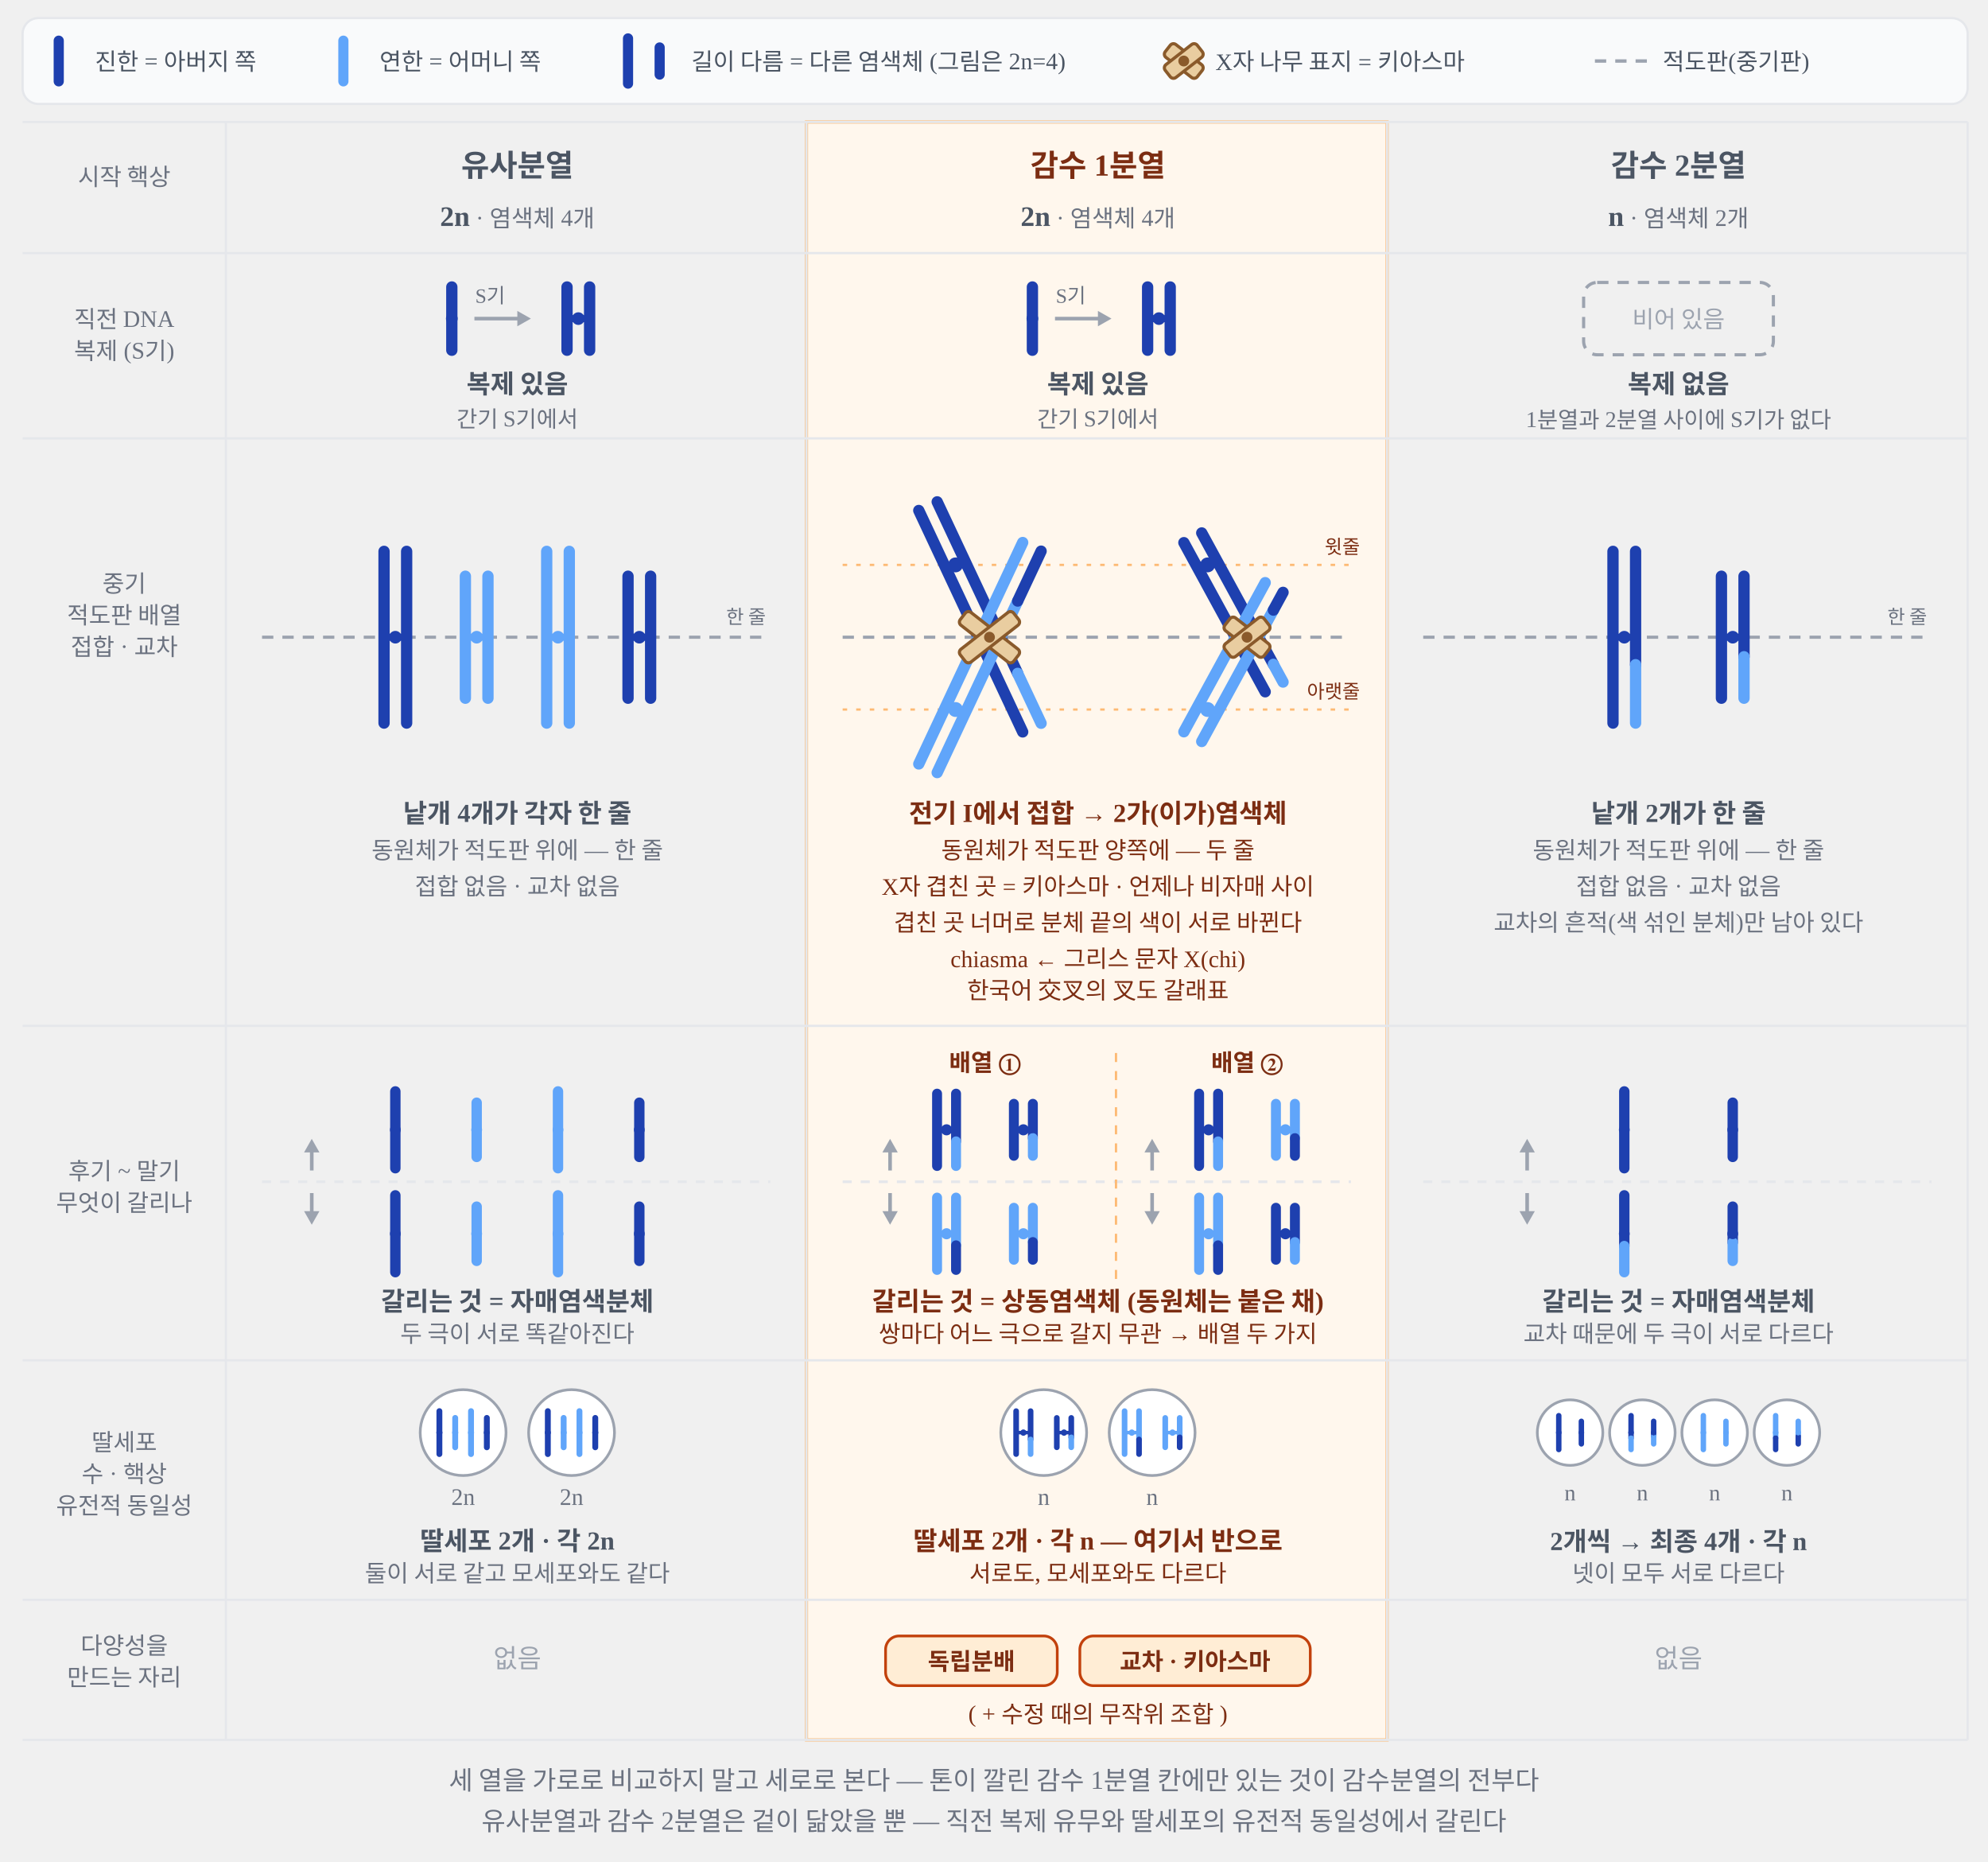
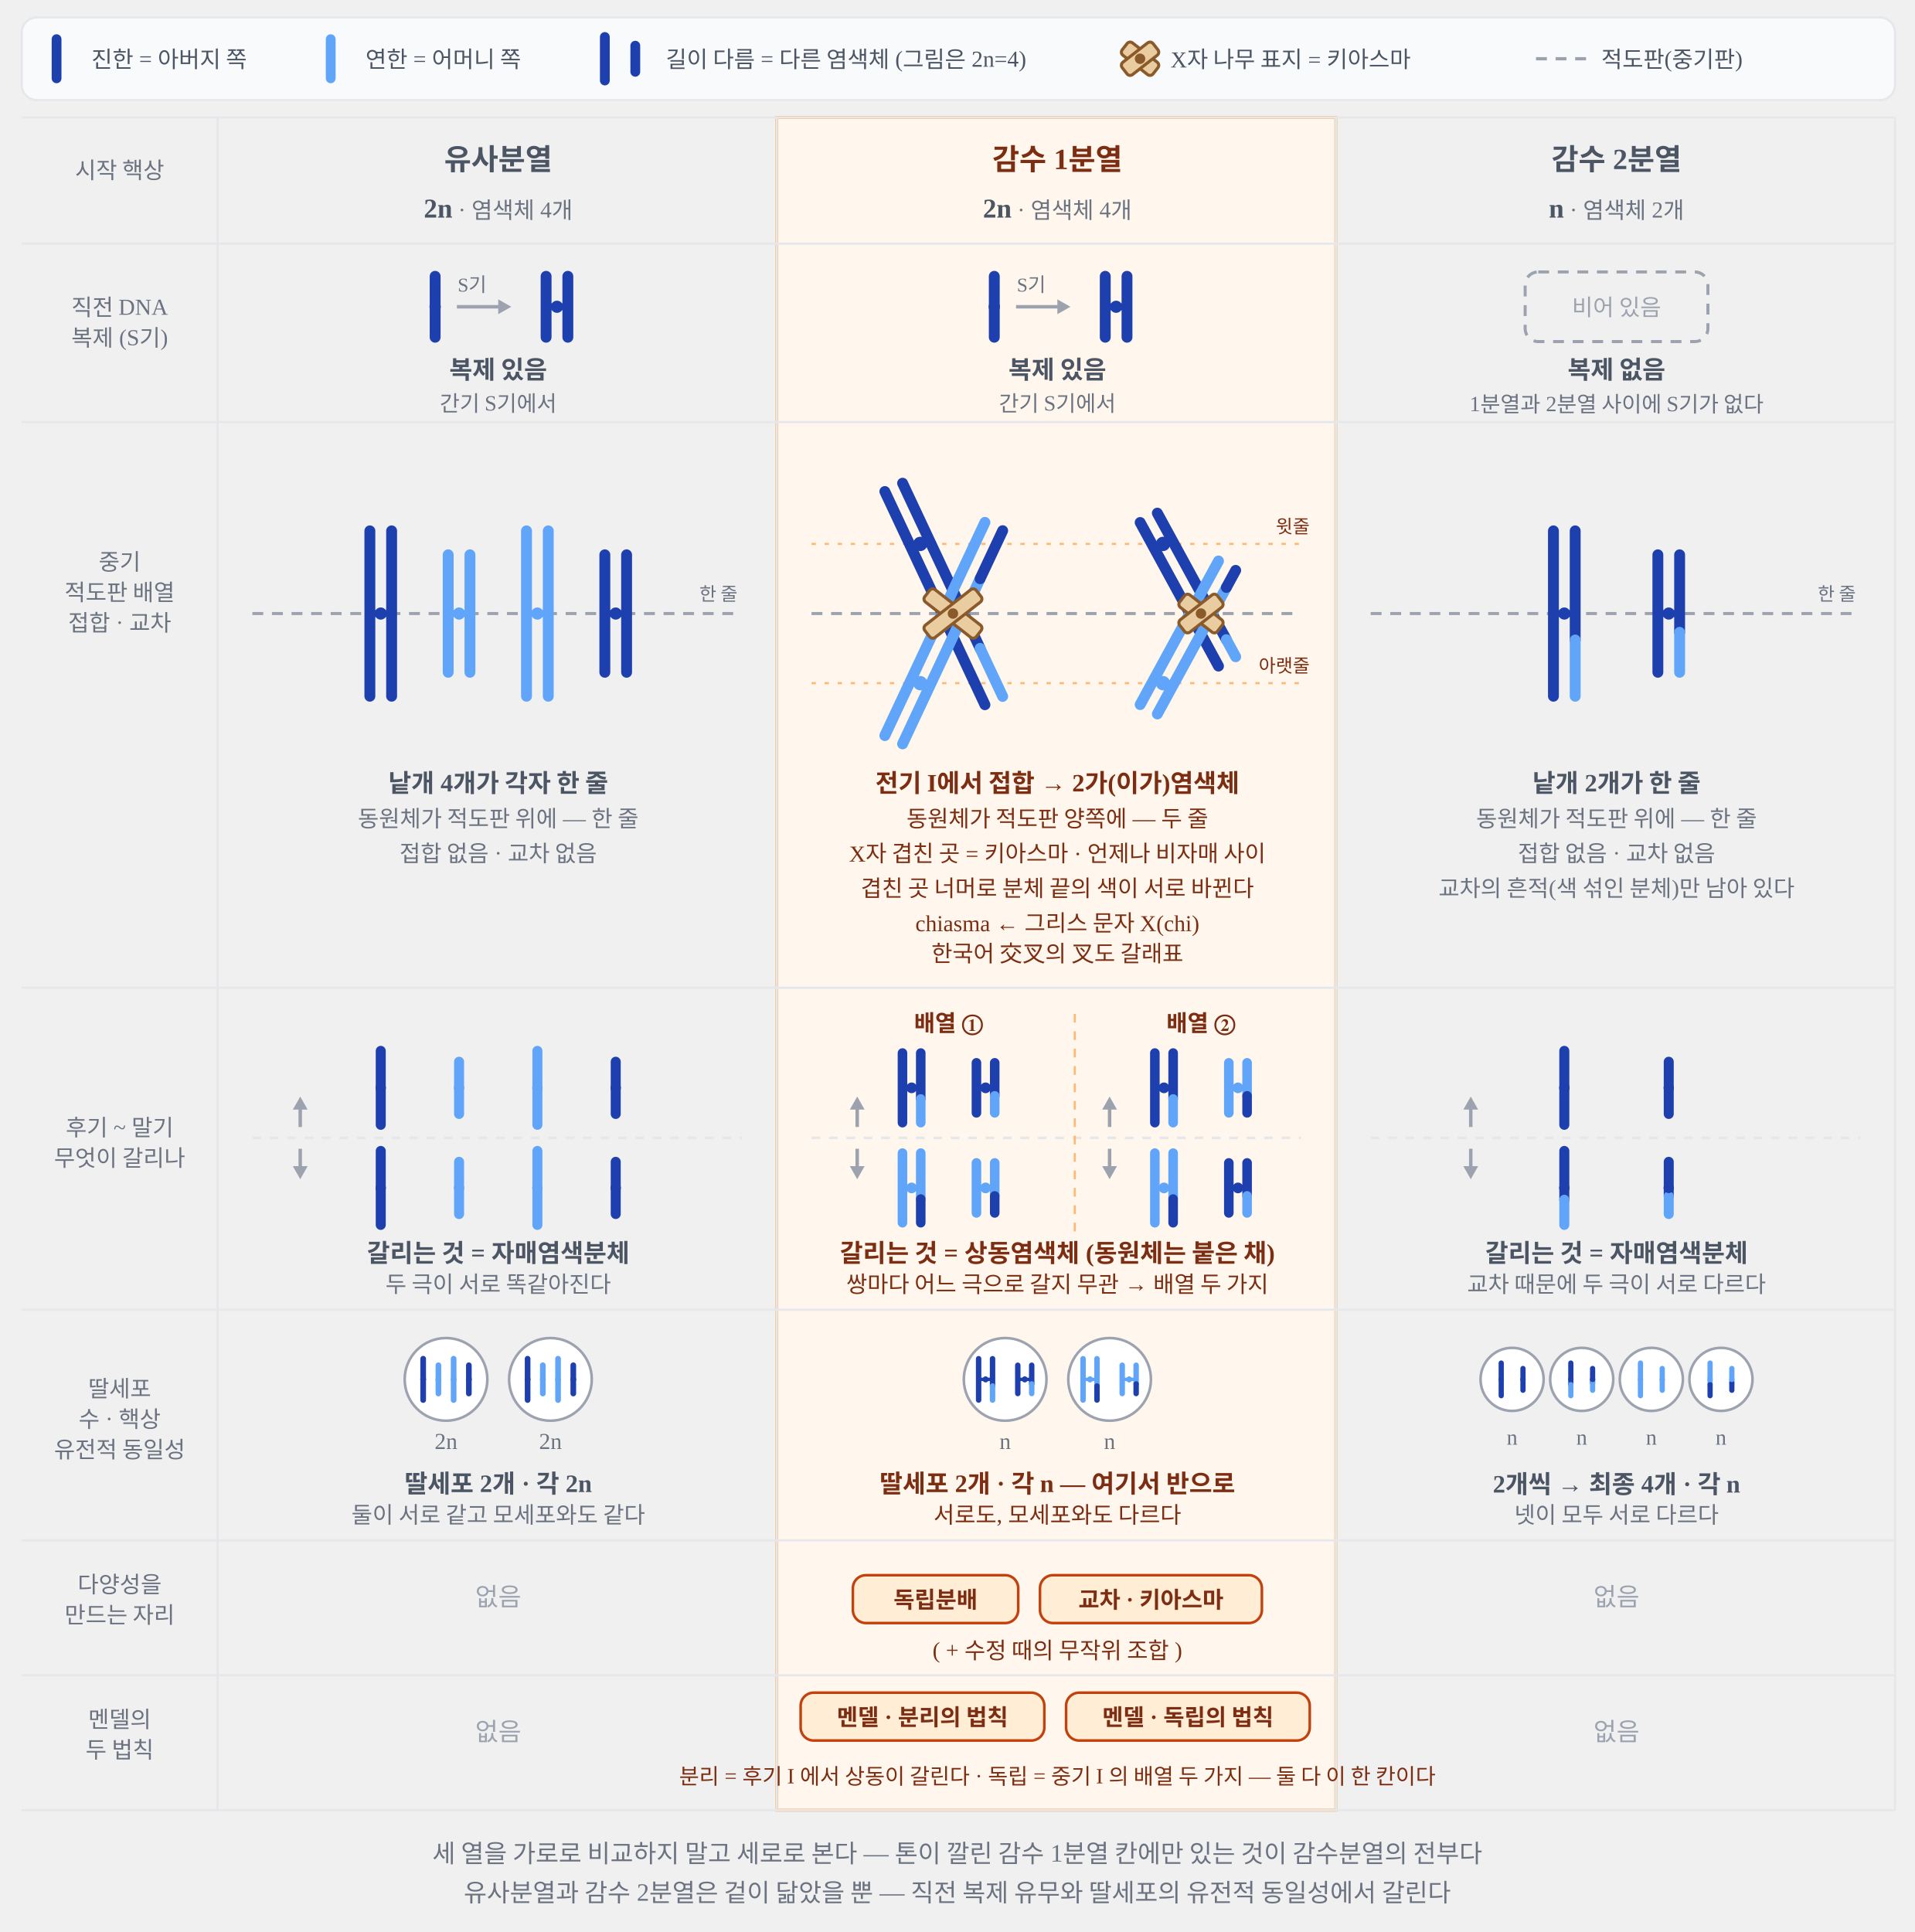
- <svg viewBox="0 0 880 824" role="img" aria-labelledby="t1 d1d">
+ <svg viewBox="0 0 880 888" role="img" aria-labelledby="t1 d1d">
  <rect x="10" y="8" width="861" height="38" rx="7" fill="#F9FAFB" stroke="#E5E7EB" />
  <line x1="26" y1="18" x2="26" y2="36" stroke="#1E40AF" stroke-width="4.5" stroke-linecap="round" />
  <text x="42" y="31" text-anchor="start" font-size="10.5" fill="#4B5563">진한 = 아버지 쪽</text>
  <line x1="152" y1="18" x2="152" y2="36" stroke="#60A5FA" stroke-width="4.5" stroke-linecap="round" />
  <text x="168" y="31" text-anchor="start" font-size="10.5" fill="#4B5563">연한 = 어머니 쪽</text>
  <line x1="278" y1="17" x2="278" y2="37" stroke="#1E40AF" stroke-width="4.5" stroke-linecap="round" />
  <line x1="292" y1="21" x2="292" y2="33" stroke="#1E40AF" stroke-width="4.5" stroke-linecap="round" />
  <text x="306" y="31" text-anchor="start" font-size="10.5" fill="#4B5563">길이 다름 = 다른 염색체 (그림은 2n=4)</text>
  <g transform="translate(524 27) rotate(38)">
    <rect x="-9" y="-3.6" width="18" height="7.2" rx="1.8" fill="#E9CDA0" stroke="#8A5A2B" stroke-width="1.4" />
  </g>
  <g transform="translate(524 27) rotate(-38)">
    <rect x="-9" y="-3.6" width="18" height="7.2" rx="1.8" fill="#E9CDA0" stroke="#8A5A2B" stroke-width="1.4" />
  </g>
  <circle cx="524" cy="27" r="2.4" fill="#8A5A2B" />
  <text x="538" y="31" text-anchor="start" font-size="10.5" fill="#4B5563">X자 나무 표지 = 키아스마</text>
  <line x1="706" y1="27" x2="730" y2="27" stroke="#9CA3AF" stroke-width="1.5" stroke-dasharray="5 4" />
  <text x="736" y="31" text-anchor="start" font-size="10.5" fill="#4B5563">적도판(중기판)</text>
-   <rect x="357" y="54" width="257" height="716" fill="#FFF7ED" stroke="#FDBA74" stroke-width="1.4" />
+   <rect x="357" y="54" width="257" height="778" fill="#FFF7ED" stroke="#FDBA74" stroke-width="1.4" />
  <g stroke="#E5E7EB" stroke-width="1">
-     <line x1="100" y1="54" x2="100" y2="770" />
-     <line x1="357" y1="54" x2="357" y2="770" />
-     <line x1="614" y1="54" x2="614" y2="770" />
-     <line x1="871" y1="54" x2="871" y2="770" />
+     <line x1="100" y1="54" x2="100" y2="832" />
+     <line x1="357" y1="54" x2="357" y2="832" />
+     <line x1="614" y1="54" x2="614" y2="832" />
+     <line x1="871" y1="54" x2="871" y2="832" />
    <line x1="10" y1="54" x2="871" y2="54" />
    <line x1="10" y1="112" x2="871" y2="112" />
    <line x1="10" y1="194" x2="871" y2="194" />
    <line x1="10" y1="454" x2="871" y2="454" />
    <line x1="10" y1="602" x2="871" y2="602" />
    <line x1="10" y1="708" x2="871" y2="708" />
    <line x1="10" y1="770" x2="871" y2="770" />
+     <line x1="10" y1="832" x2="871" y2="832" />
  </g>
  <text x="229" y="78" text-anchor="middle" font-size="13.5" font-weight="700" fill="#4B5563">유사분열</text>
  <text x="486" y="78" text-anchor="middle" font-size="13.5" font-weight="700" fill="#7C2D12">감수 1분열</text>
  <text x="743" y="78" text-anchor="middle" font-size="13.5" font-weight="700" fill="#4B5563">감수 2분열</text>
  <text x="55" y="82" text-anchor="middle" font-size="10.5" fill="#6B7280">시작 핵상</text>
  <text x="229" y="100" text-anchor="middle" font-size="10.5" fill="#6B7280">
    <tspan font-size="12.5" font-weight="700" fill="#4B5563">2n</tspan> · 염색체 4개</text>
  <text x="486" y="100" text-anchor="middle" font-size="10.5" fill="#6B7280">
    <tspan font-size="12.5" font-weight="700" fill="#4B5563">2n</tspan> · 염색체 4개</text>
  <text x="743" y="100" text-anchor="middle" font-size="10.5" fill="#6B7280">
    <tspan font-size="12.5" font-weight="700" fill="#4B5563">n</tspan> · 염색체 2개</text>
  <text x="55" y="145" text-anchor="middle" font-size="10.5" fill="#6B7280">직전 DNA</text>
  <text x="55" y="159" text-anchor="middle" font-size="10.5" fill="#6B7280">복제 (S기)</text>
  <line x1="200" y1="127" x2="200" y2="155" stroke="#1E40AF" stroke-width="5" stroke-linecap="round" />
  <circle cx="200" cy="141" r="2.6" fill="#1E40AF" />
  <line x1="210" y1="141" x2="230" y2="141" stroke="#9CA3AF" stroke-width="1.6" />
  <path d="M 235 141 l -6 -3.4 l 0 6.8 z" fill="#9CA3AF" />
  <text x="217" y="134" text-anchor="middle" font-size="9" fill="#6B7280">S기</text>
  <line x1="251" y1="127" x2="251" y2="155" stroke="#1E40AF" stroke-width="5" stroke-linecap="round" />
  <line x1="261" y1="127" x2="261" y2="155" stroke="#1E40AF" stroke-width="5" stroke-linecap="round" />
  <line x1="251" y1="141" x2="261" y2="141" stroke="#1E40AF" stroke-width="3.1" />
  <circle cx="256" cy="141" r="2.8" fill="#1E40AF" />
  <line x1="457" y1="127" x2="457" y2="155" stroke="#1E40AF" stroke-width="5" stroke-linecap="round" />
  <circle cx="457" cy="141" r="2.6" fill="#1E40AF" />
  <line x1="467" y1="141" x2="487" y2="141" stroke="#9CA3AF" stroke-width="1.6" />
  <path d="M 492 141 l -6 -3.4 l 0 6.8 z" fill="#9CA3AF" />
  <text x="474" y="134" text-anchor="middle" font-size="9" fill="#6B7280">S기</text>
  <line x1="508" y1="127" x2="508" y2="155" stroke="#1E40AF" stroke-width="5" stroke-linecap="round" />
  <line x1="518" y1="127" x2="518" y2="155" stroke="#1E40AF" stroke-width="5" stroke-linecap="round" />
  <line x1="508" y1="141" x2="518" y2="141" stroke="#1E40AF" stroke-width="3.1" />
  <circle cx="513" cy="141" r="2.8" fill="#1E40AF" />
  <rect x="701" y="125" width="84" height="32" rx="6" fill="none" stroke="#9CA3AF" stroke-width="1.4" stroke-dasharray="5 4" />
  <text x="743" y="145" text-anchor="middle" font-size="10.5" fill="#9CA3AF">비어 있음</text>
  <text x="229" y="174" text-anchor="middle" font-size="11.5" font-weight="700" fill="#4B5563">복제 있음</text>
  <text x="486" y="174" text-anchor="middle" font-size="11.5" font-weight="700" fill="#4B5563">복제 있음</text>
  <text x="743" y="174" text-anchor="middle" font-size="11.5" font-weight="700" fill="#4B5563">복제 없음</text>
  <text x="229" y="189" text-anchor="middle" font-size="10" fill="#6B7280">간기 S기에서</text>
  <text x="486" y="189" text-anchor="middle" font-size="10" fill="#6B7280">간기 S기에서</text>
  <text x="743" y="189" text-anchor="middle" font-size="10" fill="#6B7280">1분열과 2분열 사이에 S기가 없다</text>
  <text x="55" y="262" text-anchor="middle" font-size="10.5" fill="#6B7280">중기</text>
  <text x="55" y="276" text-anchor="middle" font-size="10.5" fill="#6B7280">적도판 배열</text>
  <text x="55" y="290" text-anchor="middle" font-size="10.5" fill="#6B7280">접합 · 교차</text>
  <g stroke="#9CA3AF" stroke-width="1.4" stroke-dasharray="5 4">
    <line x1="116" y1="282" x2="341" y2="282" />
    <line x1="373" y1="282" x2="598" y2="282" />
    <line x1="630" y1="282" x2="855" y2="282" />
  </g>
  <g stroke="#FDBA74" stroke-width="1" stroke-dasharray="2 4">
    <line x1="373" y1="250" x2="598" y2="250" />
    <line x1="373" y1="314" x2="598" y2="314" />
  </g>
  <text x="602" y="245" text-anchor="end" font-size="8.5" fill="#7C2D12">윗줄</text>
  <text x="602" y="309" text-anchor="end" font-size="8.5" fill="#7C2D12">아랫줄</text>
  <text x="339" y="276" text-anchor="end" font-size="8.5" fill="#6B7280">한 줄</text>
  <text x="853" y="276" text-anchor="end" font-size="8.5" fill="#6B7280">한 줄</text>
  <line x1="170" y1="244" x2="170" y2="320" stroke="#1E40AF" stroke-width="5" stroke-linecap="round" />
  <line x1="180" y1="244" x2="180" y2="320" stroke="#1E40AF" stroke-width="5" stroke-linecap="round" />
  <line x1="170" y1="282" x2="180" y2="282" stroke="#1E40AF" stroke-width="3.1" />
  <circle cx="175" cy="282" r="2.8" fill="#1E40AF" />
  <line x1="206" y1="255" x2="206" y2="309" stroke="#60A5FA" stroke-width="5" stroke-linecap="round" />
  <line x1="216" y1="255" x2="216" y2="309" stroke="#60A5FA" stroke-width="5" stroke-linecap="round" />
  <line x1="206" y1="282" x2="216" y2="282" stroke="#60A5FA" stroke-width="3.1" />
  <circle cx="211" cy="282" r="2.8" fill="#60A5FA" />
  <line x1="242" y1="244" x2="242" y2="320" stroke="#60A5FA" stroke-width="5" stroke-linecap="round" />
  <line x1="252" y1="244" x2="252" y2="320" stroke="#60A5FA" stroke-width="5" stroke-linecap="round" />
  <line x1="242" y1="282" x2="252" y2="282" stroke="#60A5FA" stroke-width="3.1" />
  <circle cx="247" cy="282" r="2.8" fill="#60A5FA" />
  <line x1="278" y1="255" x2="278" y2="309" stroke="#1E40AF" stroke-width="5" stroke-linecap="round" />
  <line x1="288" y1="255" x2="288" y2="309" stroke="#1E40AF" stroke-width="5" stroke-linecap="round" />
  <line x1="278" y1="282" x2="288" y2="282" stroke="#1E40AF" stroke-width="3.1" />
  <circle cx="283" cy="282" r="2.8" fill="#1E40AF" />
  <line x1="406.7" y1="225.91" x2="452.7" y2="323.91" stroke="#1E40AF" stroke-width="5" stroke-linecap="round" />
  <line x1="414.85" y1="222.09" x2="450.48" y2="298" stroke="#1E40AF" stroke-width="5" stroke-linecap="round" />
  <line x1="450.48" y1="298" x2="460.85" y2="320.09" stroke="#60A5FA" stroke-width="5" stroke-linecap="round" />
  <line x1="406.7" y1="338.09" x2="452.7" y2="240.09" stroke="#60A5FA" stroke-width="5" stroke-linecap="round" />
  <line x1="414.85" y1="341.91" x2="450.48" y2="266" stroke="#60A5FA" stroke-width="5" stroke-linecap="round" />
  <line x1="450.48" y1="266" x2="460.85" y2="243.91" stroke="#1E40AF" stroke-width="5" stroke-linecap="round" />
  <line x1="418.91" y1="251.91" x2="427.05" y2="248.09" stroke="#1E40AF" stroke-width="3.3" />
  <circle cx="422.98" cy="250" r="3.3" fill="#1E40AF" />
  <line x1="418.91" y1="312.09" x2="427.05" y2="315.91" stroke="#60A5FA" stroke-width="3.3" />
  <circle cx="422.98" cy="314" r="3.3" fill="#60A5FA" />
  <g transform="translate(438 282) rotate(38)">
    <rect x="-15" y="-3.6" width="30" height="7.2" rx="1.8" fill="#E9CDA0" stroke="#8A5A2B" stroke-width="1.4" />
  </g>
  <g transform="translate(438 282) rotate(-38)">
    <rect x="-15" y="-3.6" width="30" height="7.2" rx="1.8" fill="#E9CDA0" stroke="#8A5A2B" stroke-width="1.4" />
  </g>
  <circle cx="438" cy="282" r="2.4" fill="#8A5A2B" />
  <line x1="524.05" y1="240.15" x2="560.05" y2="306.15" stroke="#1E40AF" stroke-width="5" stroke-linecap="round" />
  <line x1="531.95" y1="235.85" x2="563.67" y2="294" stroke="#1E40AF" stroke-width="5" stroke-linecap="round" />
  <line x1="563.67" y1="294" x2="567.95" y2="301.85" stroke="#60A5FA" stroke-width="5" stroke-linecap="round" />
  <line x1="524.05" y1="323.85" x2="560.05" y2="257.85" stroke="#60A5FA" stroke-width="5" stroke-linecap="round" />
  <line x1="531.95" y1="328.15" x2="563.67" y2="270" stroke="#60A5FA" stroke-width="5" stroke-linecap="round" />
  <line x1="563.67" y1="270" x2="567.95" y2="262.15" stroke="#1E40AF" stroke-width="5" stroke-linecap="round" />
  <line x1="530.59" y1="252.15" x2="538.5" y2="247.85" stroke="#1E40AF" stroke-width="3.3" />
  <circle cx="534.55" cy="250" r="3.3" fill="#1E40AF" />
  <line x1="530.59" y1="311.85" x2="538.5" y2="316.15" stroke="#60A5FA" stroke-width="3.3" />
  <circle cx="534.55" cy="314" r="3.3" fill="#60A5FA" />
  <g transform="translate(552 282) rotate(38)">
    <rect x="-11" y="-3.6" width="22" height="7.2" rx="1.8" fill="#E9CDA0" stroke="#8A5A2B" stroke-width="1.4" />
  </g>
  <g transform="translate(552 282) rotate(-38)">
    <rect x="-11" y="-3.6" width="22" height="7.2" rx="1.8" fill="#E9CDA0" stroke="#8A5A2B" stroke-width="1.4" />
  </g>
  <circle cx="552" cy="282" r="2.4" fill="#8A5A2B" />
  <line x1="714" y1="244" x2="714" y2="320" stroke="#1E40AF" stroke-width="5" stroke-linecap="round" />
  <line x1="724" y1="244" x2="724" y2="294.16" stroke="#1E40AF" stroke-width="5" stroke-linecap="round" />
  <line x1="724" y1="294.16" x2="724" y2="320" stroke="#60A5FA" stroke-width="5" stroke-linecap="round" />
  <line x1="714" y1="282" x2="724" y2="282" stroke="#1E40AF" stroke-width="3.1" />
  <circle cx="719" cy="282" r="2.8" fill="#1E40AF" />
  <line x1="762" y1="255" x2="762" y2="309" stroke="#1E40AF" stroke-width="5" stroke-linecap="round" />
  <line x1="772" y1="255" x2="772" y2="290.64" stroke="#1E40AF" stroke-width="5" stroke-linecap="round" />
  <line x1="772" y1="290.64" x2="772" y2="309" stroke="#60A5FA" stroke-width="5" stroke-linecap="round" />
  <line x1="762" y1="282" x2="772" y2="282" stroke="#1E40AF" stroke-width="3.1" />
  <circle cx="767" cy="282" r="2.8" fill="#1E40AF" />
  <text x="229" y="364" text-anchor="middle" font-size="11.5" font-weight="700" fill="#4B5563">낱개 4개가 각자 한 줄</text>
  <text x="229" y="380" text-anchor="middle" font-size="10.5" fill="#6B7280">동원체가 적도판 위에 — 한 줄</text>
  <text x="229" y="396" text-anchor="middle" font-size="10.5" fill="#6B7280">접합 없음 · 교차 없음</text>
  <text x="486" y="364" text-anchor="middle" font-size="11.5" font-weight="700" fill="#7C2D12">전기 I에서 접합 → 2가(이가)염색체</text>
  <text x="486" y="380" text-anchor="middle" font-size="10.5" fill="#7C2D12">동원체가 적도판 양쪽에 — 두 줄</text>
  <text x="486" y="396" text-anchor="middle" font-size="10.5" fill="#7C2D12">X자 겹친 곳 = 키아스마 · 언제나 비자매 사이</text>
  <text x="486" y="412" text-anchor="middle" font-size="10.5" fill="#7C2D12">겹친 곳 너머로 분체 끝의 색이 서로 바뀐다</text>
  <text x="486" y="428" text-anchor="middle" font-size="10.5" fill="#7C2D12">chiasma ← 그리스 문자 Χ(chi)</text>
  <text x="486" y="442" text-anchor="middle" font-size="10.5" fill="#7C2D12">한국어 交叉의 叉도 갈래표</text>
  <text x="743" y="364" text-anchor="middle" font-size="11.5" font-weight="700" fill="#4B5563">낱개 2개가 한 줄</text>
  <text x="743" y="380" text-anchor="middle" font-size="10.5" fill="#6B7280">동원체가 적도판 위에 — 한 줄</text>
  <text x="743" y="396" text-anchor="middle" font-size="10.5" fill="#6B7280">접합 없음 · 교차 없음</text>
  <text x="743" y="412" text-anchor="middle" font-size="10.5" fill="#6B7280">교차의 흔적(색 섞인 분체)만 남아 있다</text>
  <text x="55" y="522" text-anchor="middle" font-size="10.5" fill="#6B7280">후기 ~ 말기</text>
  <text x="55" y="536" text-anchor="middle" font-size="10.5" fill="#6B7280">무엇이 갈리나</text>
  <g stroke="#E5E7EB" stroke-width="1.2" stroke-dasharray="4 4">
    <line x1="116" y1="523" x2="341" y2="523" />
    <line x1="373" y1="523" x2="598" y2="523" />
    <line x1="630" y1="523" x2="855" y2="523" />
  </g>
  <line x1="175" y1="483" x2="175" y2="517" stroke="#1E40AF" stroke-width="4.6" stroke-linecap="round" />
  <circle cx="175" cy="500" r="2.39" fill="#1E40AF" />
  <line x1="211" y1="488" x2="211" y2="512" stroke="#60A5FA" stroke-width="4.6" stroke-linecap="round" />
  <circle cx="211" cy="500" r="2.39" fill="#60A5FA" />
  <line x1="247" y1="483" x2="247" y2="517" stroke="#60A5FA" stroke-width="4.6" stroke-linecap="round" />
  <circle cx="247" cy="500" r="2.39" fill="#60A5FA" />
  <line x1="283" y1="488" x2="283" y2="512" stroke="#1E40AF" stroke-width="4.6" stroke-linecap="round" />
  <circle cx="283" cy="500" r="2.39" fill="#1E40AF" />
  <line x1="175" y1="529" x2="175" y2="563" stroke="#1E40AF" stroke-width="4.6" stroke-linecap="round" />
  <circle cx="175" cy="546" r="2.39" fill="#1E40AF" />
  <line x1="211" y1="534" x2="211" y2="558" stroke="#60A5FA" stroke-width="4.6" stroke-linecap="round" />
  <circle cx="211" cy="546" r="2.39" fill="#60A5FA" />
  <line x1="247" y1="529" x2="247" y2="563" stroke="#60A5FA" stroke-width="4.6" stroke-linecap="round" />
  <circle cx="247" cy="546" r="2.39" fill="#60A5FA" />
  <line x1="283" y1="534" x2="283" y2="558" stroke="#1E40AF" stroke-width="4.6" stroke-linecap="round" />
  <circle cx="283" cy="546" r="2.39" fill="#1E40AF" />
  <line x1="138" y1="518" x2="138" y2="509" stroke="#9CA3AF" stroke-width="1.6" />
  <path d="M 138 504 l -3.4 6 l 6.8 0 z" fill="#9CA3AF" />
  <line x1="138" y1="528" x2="138" y2="537" stroke="#9CA3AF" stroke-width="1.6" />
  <path d="M 138 542 l -3.4 -6 l 6.8 0 z" fill="#9CA3AF" />
  <text x="436" y="474" text-anchor="middle" font-size="10.5" font-weight="700" fill="#7C2D12">배열 ①</text>
  <text x="552" y="474" text-anchor="middle" font-size="10.5" font-weight="700" fill="#7C2D12">배열 ②</text>
  <line x1="494" y1="466" x2="494" y2="570" stroke="#FDBA74" stroke-width="1" stroke-dasharray="4 4" />
  <line x1="414.8" y1="484" x2="414.8" y2="516" stroke="#1E40AF" stroke-width="4.4" stroke-linecap="round" />
  <line x1="423.2" y1="484" x2="423.2" y2="505.12" stroke="#1E40AF" stroke-width="4.4" stroke-linecap="round" />
  <line x1="423.2" y1="505.12" x2="423.2" y2="516" stroke="#60A5FA" stroke-width="4.4" stroke-linecap="round" />
  <line x1="414.8" y1="500" x2="423.2" y2="500" stroke="#1E40AF" stroke-width="2.73" />
  <circle cx="419" cy="500" r="2.46" fill="#1E40AF" />
  <line x1="448.8" y1="488.5" x2="448.8" y2="511.5" stroke="#1E40AF" stroke-width="4.4" stroke-linecap="round" />
  <line x1="457.2" y1="488.5" x2="457.2" y2="503.68" stroke="#1E40AF" stroke-width="4.4" stroke-linecap="round" />
  <line x1="457.2" y1="503.68" x2="457.2" y2="511.5" stroke="#60A5FA" stroke-width="4.4" stroke-linecap="round" />
  <line x1="448.8" y1="500" x2="457.2" y2="500" stroke="#1E40AF" stroke-width="2.73" />
  <circle cx="453" cy="500" r="2.46" fill="#1E40AF" />
  <line x1="414.8" y1="530" x2="414.8" y2="562" stroke="#60A5FA" stroke-width="4.4" stroke-linecap="round" />
  <line x1="423.2" y1="530" x2="423.2" y2="551.12" stroke="#60A5FA" stroke-width="4.4" stroke-linecap="round" />
  <line x1="423.2" y1="551.12" x2="423.2" y2="562" stroke="#1E40AF" stroke-width="4.4" stroke-linecap="round" />
  <line x1="414.8" y1="546" x2="423.2" y2="546" stroke="#60A5FA" stroke-width="2.73" />
  <circle cx="419" cy="546" r="2.46" fill="#60A5FA" />
  <line x1="448.8" y1="534.5" x2="448.8" y2="557.5" stroke="#60A5FA" stroke-width="4.4" stroke-linecap="round" />
  <line x1="457.2" y1="534.5" x2="457.2" y2="549.68" stroke="#60A5FA" stroke-width="4.4" stroke-linecap="round" />
  <line x1="457.2" y1="549.68" x2="457.2" y2="557.5" stroke="#1E40AF" stroke-width="4.4" stroke-linecap="round" />
  <line x1="448.8" y1="546" x2="457.2" y2="546" stroke="#60A5FA" stroke-width="2.73" />
  <circle cx="453" cy="546" r="2.46" fill="#60A5FA" />
  <line x1="530.8" y1="484" x2="530.8" y2="516" stroke="#1E40AF" stroke-width="4.4" stroke-linecap="round" />
  <line x1="539.2" y1="484" x2="539.2" y2="505.12" stroke="#1E40AF" stroke-width="4.4" stroke-linecap="round" />
  <line x1="539.2" y1="505.12" x2="539.2" y2="516" stroke="#60A5FA" stroke-width="4.4" stroke-linecap="round" />
  <line x1="530.8" y1="500" x2="539.2" y2="500" stroke="#1E40AF" stroke-width="2.73" />
  <circle cx="535" cy="500" r="2.46" fill="#1E40AF" />
  <line x1="564.8" y1="488.5" x2="564.8" y2="511.5" stroke="#60A5FA" stroke-width="4.4" stroke-linecap="round" />
  <line x1="573.2" y1="488.5" x2="573.2" y2="503.68" stroke="#60A5FA" stroke-width="4.4" stroke-linecap="round" />
  <line x1="573.2" y1="503.68" x2="573.2" y2="511.5" stroke="#1E40AF" stroke-width="4.4" stroke-linecap="round" />
  <line x1="564.8" y1="500" x2="573.2" y2="500" stroke="#60A5FA" stroke-width="2.73" />
  <circle cx="569" cy="500" r="2.46" fill="#60A5FA" />
  <line x1="530.8" y1="530" x2="530.8" y2="562" stroke="#60A5FA" stroke-width="4.4" stroke-linecap="round" />
  <line x1="539.2" y1="530" x2="539.2" y2="551.12" stroke="#60A5FA" stroke-width="4.4" stroke-linecap="round" />
  <line x1="539.2" y1="551.12" x2="539.2" y2="562" stroke="#1E40AF" stroke-width="4.4" stroke-linecap="round" />
  <line x1="530.8" y1="546" x2="539.2" y2="546" stroke="#60A5FA" stroke-width="2.73" />
  <circle cx="535" cy="546" r="2.46" fill="#60A5FA" />
  <line x1="564.8" y1="534.5" x2="564.8" y2="557.5" stroke="#1E40AF" stroke-width="4.4" stroke-linecap="round" />
  <line x1="573.2" y1="534.5" x2="573.2" y2="549.68" stroke="#1E40AF" stroke-width="4.4" stroke-linecap="round" />
  <line x1="573.2" y1="549.68" x2="573.2" y2="557.5" stroke="#60A5FA" stroke-width="4.4" stroke-linecap="round" />
  <line x1="564.8" y1="546" x2="573.2" y2="546" stroke="#1E40AF" stroke-width="2.73" />
  <circle cx="569" cy="546" r="2.46" fill="#1E40AF" />
  <line x1="394" y1="518" x2="394" y2="509" stroke="#9CA3AF" stroke-width="1.6" />
  <path d="M 394 504 l -3.4 6 l 6.8 0 z" fill="#9CA3AF" />
  <line x1="394" y1="528" x2="394" y2="537" stroke="#9CA3AF" stroke-width="1.6" />
  <path d="M 394 542 l -3.4 -6 l 6.8 0 z" fill="#9CA3AF" />
  <line x1="510" y1="518" x2="510" y2="509" stroke="#9CA3AF" stroke-width="1.6" />
  <path d="M 510 504 l -3.4 6 l 6.8 0 z" fill="#9CA3AF" />
  <line x1="510" y1="528" x2="510" y2="537" stroke="#9CA3AF" stroke-width="1.6" />
  <path d="M 510 542 l -3.4 -6 l 6.8 0 z" fill="#9CA3AF" />
  <line x1="719" y1="483" x2="719" y2="517" stroke="#1E40AF" stroke-width="4.6" stroke-linecap="round" />
  <circle cx="719" cy="500" r="2.39" fill="#1E40AF" />
  <line x1="767" y1="488" x2="767" y2="512" stroke="#1E40AF" stroke-width="4.6" stroke-linecap="round" />
  <circle cx="767" cy="500" r="2.39" fill="#1E40AF" />
  <line x1="719" y1="529" x2="719" y2="551.44" stroke="#1E40AF" stroke-width="4.6" stroke-linecap="round" />
  <line x1="719" y1="551.44" x2="719" y2="563" stroke="#60A5FA" stroke-width="4.6" stroke-linecap="round" />
  <circle cx="719" cy="546" r="2.39" fill="#1E40AF" />
  <line x1="767" y1="534" x2="767" y2="549.84" stroke="#1E40AF" stroke-width="4.6" stroke-linecap="round" />
  <line x1="767" y1="549.84" x2="767" y2="558" stroke="#60A5FA" stroke-width="4.6" stroke-linecap="round" />
  <circle cx="767" cy="546" r="2.39" fill="#1E40AF" />
  <line x1="676" y1="518" x2="676" y2="509" stroke="#9CA3AF" stroke-width="1.6" />
  <path d="M 676 504 l -3.4 6 l 6.8 0 z" fill="#9CA3AF" />
  <line x1="676" y1="528" x2="676" y2="537" stroke="#9CA3AF" stroke-width="1.6" />
  <path d="M 676 542 l -3.4 -6 l 6.8 0 z" fill="#9CA3AF" />
  <text x="229" y="580" text-anchor="middle" font-size="11.5" font-weight="700" fill="#4B5563">갈리는 것 = 자매염색분체</text>
  <text x="229" y="594" text-anchor="middle" font-size="10.5" fill="#6B7280">두 극이 서로 똑같아진다</text>
  <text x="486" y="580" text-anchor="middle" font-size="11.5" font-weight="700" fill="#7C2D12">갈리는 것 = 상동염색체 (동원체는 붙은 채)</text>
  <text x="486" y="594" text-anchor="middle" font-size="10.5" fill="#7C2D12">쌍마다 어느 극으로 갈지 무관 → 배열 두 가지</text>
  <text x="743" y="580" text-anchor="middle" font-size="11.5" font-weight="700" fill="#4B5563">갈리는 것 = 자매염색분체</text>
  <text x="743" y="594" text-anchor="middle" font-size="10.5" fill="#6B7280">교차 때문에 두 극이 서로 다르다</text>
  <text x="55" y="642" text-anchor="middle" font-size="10.5" fill="#6B7280">딸세포</text>
  <text x="55" y="656" text-anchor="middle" font-size="10.5" fill="#6B7280">수 · 핵상</text>
  <text x="55" y="670" text-anchor="middle" font-size="10.5" fill="#6B7280">유전적 동일성</text>
  <circle cx="205" cy="634" r="19" fill="#FFFFFF" stroke="#9CA3AF" stroke-width="1.2" />
  <line x1="194.5" y1="624.5" x2="194.5" y2="643.5" stroke="#1E40AF" stroke-width="2.6" stroke-linecap="round" />
  <circle cx="194.5" cy="634" r="1.35" fill="#1E40AF" />
  <line x1="201.5" y1="627.5" x2="201.5" y2="640.5" stroke="#60A5FA" stroke-width="2.6" stroke-linecap="round" />
  <circle cx="201.5" cy="634" r="1.35" fill="#60A5FA" />
  <line x1="208.5" y1="624.5" x2="208.5" y2="643.5" stroke="#60A5FA" stroke-width="2.6" stroke-linecap="round" />
  <circle cx="208.5" cy="634" r="1.35" fill="#60A5FA" />
  <line x1="215.5" y1="627.5" x2="215.5" y2="640.5" stroke="#1E40AF" stroke-width="2.6" stroke-linecap="round" />
  <circle cx="215.5" cy="634" r="1.35" fill="#1E40AF" />
  <circle cx="253" cy="634" r="19" fill="#FFFFFF" stroke="#9CA3AF" stroke-width="1.2" />
  <line x1="242.5" y1="624.5" x2="242.5" y2="643.5" stroke="#1E40AF" stroke-width="2.6" stroke-linecap="round" />
  <circle cx="242.5" cy="634" r="1.35" fill="#1E40AF" />
  <line x1="249.5" y1="627.5" x2="249.5" y2="640.5" stroke="#60A5FA" stroke-width="2.6" stroke-linecap="round" />
  <circle cx="249.5" cy="634" r="1.35" fill="#60A5FA" />
  <line x1="256.5" y1="624.5" x2="256.5" y2="643.5" stroke="#60A5FA" stroke-width="2.6" stroke-linecap="round" />
  <circle cx="256.5" cy="634" r="1.35" fill="#60A5FA" />
  <line x1="263.5" y1="627.5" x2="263.5" y2="640.5" stroke="#1E40AF" stroke-width="2.6" stroke-linecap="round" />
  <circle cx="263.5" cy="634" r="1.35" fill="#1E40AF" />
  <circle cx="462" cy="634" r="19" fill="#FFFFFF" stroke="#9CA3AF" stroke-width="1.2" />
  <line x1="449.8" y1="624.5" x2="449.8" y2="643.5" stroke="#1E40AF" stroke-width="2.5" stroke-linecap="round" />
  <line x1="456.2" y1="624.5" x2="456.2" y2="637.04" stroke="#1E40AF" stroke-width="2.5" stroke-linecap="round" />
  <line x1="456.2" y1="637.04" x2="456.2" y2="643.5" stroke="#60A5FA" stroke-width="2.5" stroke-linecap="round" />
  <line x1="449.8" y1="634" x2="456.2" y2="634" stroke="#1E40AF" stroke-width="1.55" />
  <circle cx="453" cy="634" r="1.4" fill="#1E40AF" />
  <line x1="467.8" y1="627.5" x2="467.8" y2="640.5" stroke="#1E40AF" stroke-width="2.5" stroke-linecap="round" />
  <line x1="474.2" y1="627.5" x2="474.2" y2="636.08" stroke="#1E40AF" stroke-width="2.5" stroke-linecap="round" />
  <line x1="474.2" y1="636.08" x2="474.2" y2="640.5" stroke="#60A5FA" stroke-width="2.5" stroke-linecap="round" />
  <line x1="467.8" y1="634" x2="474.2" y2="634" stroke="#1E40AF" stroke-width="1.55" />
  <circle cx="471" cy="634" r="1.4" fill="#1E40AF" />
  <circle cx="510" cy="634" r="19" fill="#FFFFFF" stroke="#9CA3AF" stroke-width="1.2" />
  <line x1="497.8" y1="624.5" x2="497.8" y2="643.5" stroke="#60A5FA" stroke-width="2.5" stroke-linecap="round" />
  <line x1="504.2" y1="624.5" x2="504.2" y2="637.04" stroke="#60A5FA" stroke-width="2.5" stroke-linecap="round" />
  <line x1="504.2" y1="637.04" x2="504.2" y2="643.5" stroke="#1E40AF" stroke-width="2.5" stroke-linecap="round" />
  <line x1="497.8" y1="634" x2="504.2" y2="634" stroke="#60A5FA" stroke-width="1.55" />
  <circle cx="501" cy="634" r="1.4" fill="#60A5FA" />
  <line x1="515.8" y1="627.5" x2="515.8" y2="640.5" stroke="#60A5FA" stroke-width="2.5" stroke-linecap="round" />
  <line x1="522.2" y1="627.5" x2="522.2" y2="636.08" stroke="#60A5FA" stroke-width="2.5" stroke-linecap="round" />
  <line x1="522.2" y1="636.08" x2="522.2" y2="640.5" stroke="#1E40AF" stroke-width="2.5" stroke-linecap="round" />
  <line x1="515.8" y1="634" x2="522.2" y2="634" stroke="#60A5FA" stroke-width="1.55" />
  <circle cx="519" cy="634" r="1.4" fill="#60A5FA" />
  <circle cx="695" cy="634" r="14.5" fill="#FFFFFF" stroke="#9CA3AF" stroke-width="1.2" />
  <line x1="690" y1="626.5" x2="690" y2="641.5" stroke="#1E40AF" stroke-width="2.4" stroke-linecap="round" />
  <circle cx="690" cy="634" r="1.25" fill="#1E40AF" />
  <line x1="700" y1="629" x2="700" y2="639" stroke="#1E40AF" stroke-width="2.4" stroke-linecap="round" />
  <circle cx="700" cy="634" r="1.25" fill="#1E40AF" />
  <circle cx="727" cy="634" r="14.5" fill="#FFFFFF" stroke="#9CA3AF" stroke-width="1.2" />
  <line x1="722" y1="626.5" x2="722" y2="636.4" stroke="#1E40AF" stroke-width="2.4" stroke-linecap="round" />
  <line x1="722" y1="636.4" x2="722" y2="641.5" stroke="#60A5FA" stroke-width="2.4" stroke-linecap="round" />
  <circle cx="722" cy="634" r="1.25" fill="#1E40AF" />
  <line x1="732" y1="629" x2="732" y2="635.6" stroke="#1E40AF" stroke-width="2.4" stroke-linecap="round" />
  <line x1="732" y1="635.6" x2="732" y2="639" stroke="#60A5FA" stroke-width="2.4" stroke-linecap="round" />
  <circle cx="732" cy="634" r="1.25" fill="#1E40AF" />
  <circle cx="759" cy="634" r="14.5" fill="#FFFFFF" stroke="#9CA3AF" stroke-width="1.2" />
  <line x1="754" y1="626.5" x2="754" y2="641.5" stroke="#60A5FA" stroke-width="2.4" stroke-linecap="round" />
  <circle cx="754" cy="634" r="1.25" fill="#60A5FA" />
  <line x1="764" y1="629" x2="764" y2="639" stroke="#60A5FA" stroke-width="2.4" stroke-linecap="round" />
  <circle cx="764" cy="634" r="1.25" fill="#60A5FA" />
  <circle cx="791" cy="634" r="14.5" fill="#FFFFFF" stroke="#9CA3AF" stroke-width="1.2" />
  <line x1="786" y1="626.5" x2="786" y2="636.4" stroke="#60A5FA" stroke-width="2.4" stroke-linecap="round" />
  <line x1="786" y1="636.4" x2="786" y2="641.5" stroke="#1E40AF" stroke-width="2.4" stroke-linecap="round" />
  <circle cx="786" cy="634" r="1.25" fill="#60A5FA" />
  <line x1="796" y1="629" x2="796" y2="635.6" stroke="#60A5FA" stroke-width="2.4" stroke-linecap="round" />
  <line x1="796" y1="635.6" x2="796" y2="639" stroke="#1E40AF" stroke-width="2.4" stroke-linecap="round" />
  <circle cx="796" cy="634" r="1.25" fill="#60A5FA" />
  <text x="205" y="666" text-anchor="middle" font-size="10.5" fill="#6B7280">2n</text>
  <text x="253" y="666" text-anchor="middle" font-size="10.5" fill="#6B7280">2n</text>
  <text x="462" y="666" text-anchor="middle" font-size="10.5" fill="#6B7280">n</text>
  <text x="510" y="666" text-anchor="middle" font-size="10.5" fill="#6B7280">n</text>
  <text x="695" y="664" text-anchor="middle" font-size="10" fill="#6B7280">n</text>
  <text x="727" y="664" text-anchor="middle" font-size="10" fill="#6B7280">n</text>
  <text x="759" y="664" text-anchor="middle" font-size="10" fill="#6B7280">n</text>
  <text x="791" y="664" text-anchor="middle" font-size="10" fill="#6B7280">n</text>
  <text x="229" y="686" text-anchor="middle" font-size="11.5" font-weight="700" fill="#4B5563">딸세포 2개 · 각 2n</text>
  <text x="229" y="700" text-anchor="middle" font-size="10.5" fill="#6B7280">둘이 서로 같고 모세포와도 같다</text>
  <text x="486" y="686" text-anchor="middle" font-size="11.5" font-weight="700" fill="#7C2D12">딸세포 2개 · 각 n — 여기서 반으로</text>
  <text x="486" y="700" text-anchor="middle" font-size="10.5" fill="#7C2D12">서로도, 모세포와도 다르다</text>
  <text x="743" y="686" text-anchor="middle" font-size="11.5" font-weight="700" fill="#4B5563">2개씩 → 최종 4개 · 각 n</text>
  <text x="743" y="700" text-anchor="middle" font-size="10.5" fill="#6B7280">넷이 모두 서로 다르다</text>
  <text x="55" y="732" text-anchor="middle" font-size="10.5" fill="#6B7280">다양성을</text>
  <text x="55" y="746" text-anchor="middle" font-size="10.5" fill="#6B7280">만드는 자리</text>
  <text x="229" y="738" text-anchor="middle" font-size="11.5" fill="#9CA3AF">없음</text>
  <text x="743" y="738" text-anchor="middle" font-size="11.5" fill="#9CA3AF">없음</text>
  <rect x="392" y="724" width="76" height="22" rx="6" fill="#FFEDD5" stroke="#C2410C" stroke-width="1.2" />
  <text x="430" y="739" text-anchor="middle" font-size="10.5" font-weight="700" fill="#7C2D12">독립분배</text>
  <rect x="478" y="724" width="102" height="22" rx="6" fill="#FFEDD5" stroke="#C2410C" stroke-width="1.2" />
  <text x="529" y="739" text-anchor="middle" font-size="10.5" font-weight="700" fill="#7C2D12">교차 · 키아스마</text>
  <text x="486" y="762" text-anchor="middle" font-size="10.5" fill="#7C2D12">( + 수정 때의 무작위 조합 )</text>
-   <text x="440" y="792" text-anchor="middle" font-size="11.5" fill="#6B7280">세 열을 가로로 비교하지 말고 세로로 본다 — 톤이 깔린 감수 1분열 칸에만 있는 것이 감수분열의 전부다</text>
-   <text x="440" y="810" text-anchor="middle" font-size="11.5" fill="#6B7280">유사분열과 감수 2분열은 겉이 닮았을 뿐 — 직전 복제 유무와 딸세포의 유전적 동일성에서 갈린다</text>
+   <text x="55" y="794" text-anchor="middle" font-size="10.5" fill="#6B7280">멘델의</text>
+   <text x="55" y="808" text-anchor="middle" font-size="10.5" fill="#6B7280">두 법칙</text>
+   <text x="229" y="800" text-anchor="middle" font-size="11.5" fill="#9CA3AF">없음</text>
+   <text x="743" y="800" text-anchor="middle" font-size="11.5" fill="#9CA3AF">없음</text>
+   <rect x="368" y="778" width="112" height="22" rx="6" fill="#FFEDD5" stroke="#C2410C" stroke-width="1.2" />
+   <text x="424" y="793" text-anchor="middle" font-size="10.5" font-weight="700" fill="#7C2D12">멘델 · 분리의 법칙</text>
+   <rect x="490" y="778" width="112" height="22" rx="6" fill="#FFEDD5" stroke="#C2410C" stroke-width="1.2" />
+   <text x="546" y="793" text-anchor="middle" font-size="10.5" font-weight="700" fill="#7C2D12">멘델 · 독립의 법칙</text>
+   <text x="486" y="820" text-anchor="middle" font-size="10" fill="#7C2D12">분리 = 후기 I 에서 상동이 갈린다 · 독립 = 중기 I 의 배열 두 가지 — 둘 다 이 한 칸이다</text>
+   <text x="440" y="856" text-anchor="middle" font-size="11.5" fill="#6B7280">세 열을 가로로 비교하지 말고 세로로 본다 — 톤이 깔린 감수 1분열 칸에만 있는 것이 감수분열의 전부다</text>
+   <text x="440" y="874" text-anchor="middle" font-size="11.5" fill="#6B7280">유사분열과 감수 2분열은 겉이 닮았을 뿐 — 직전 복제 유무와 딸세포의 유전적 동일성에서 갈린다</text>
</svg>
